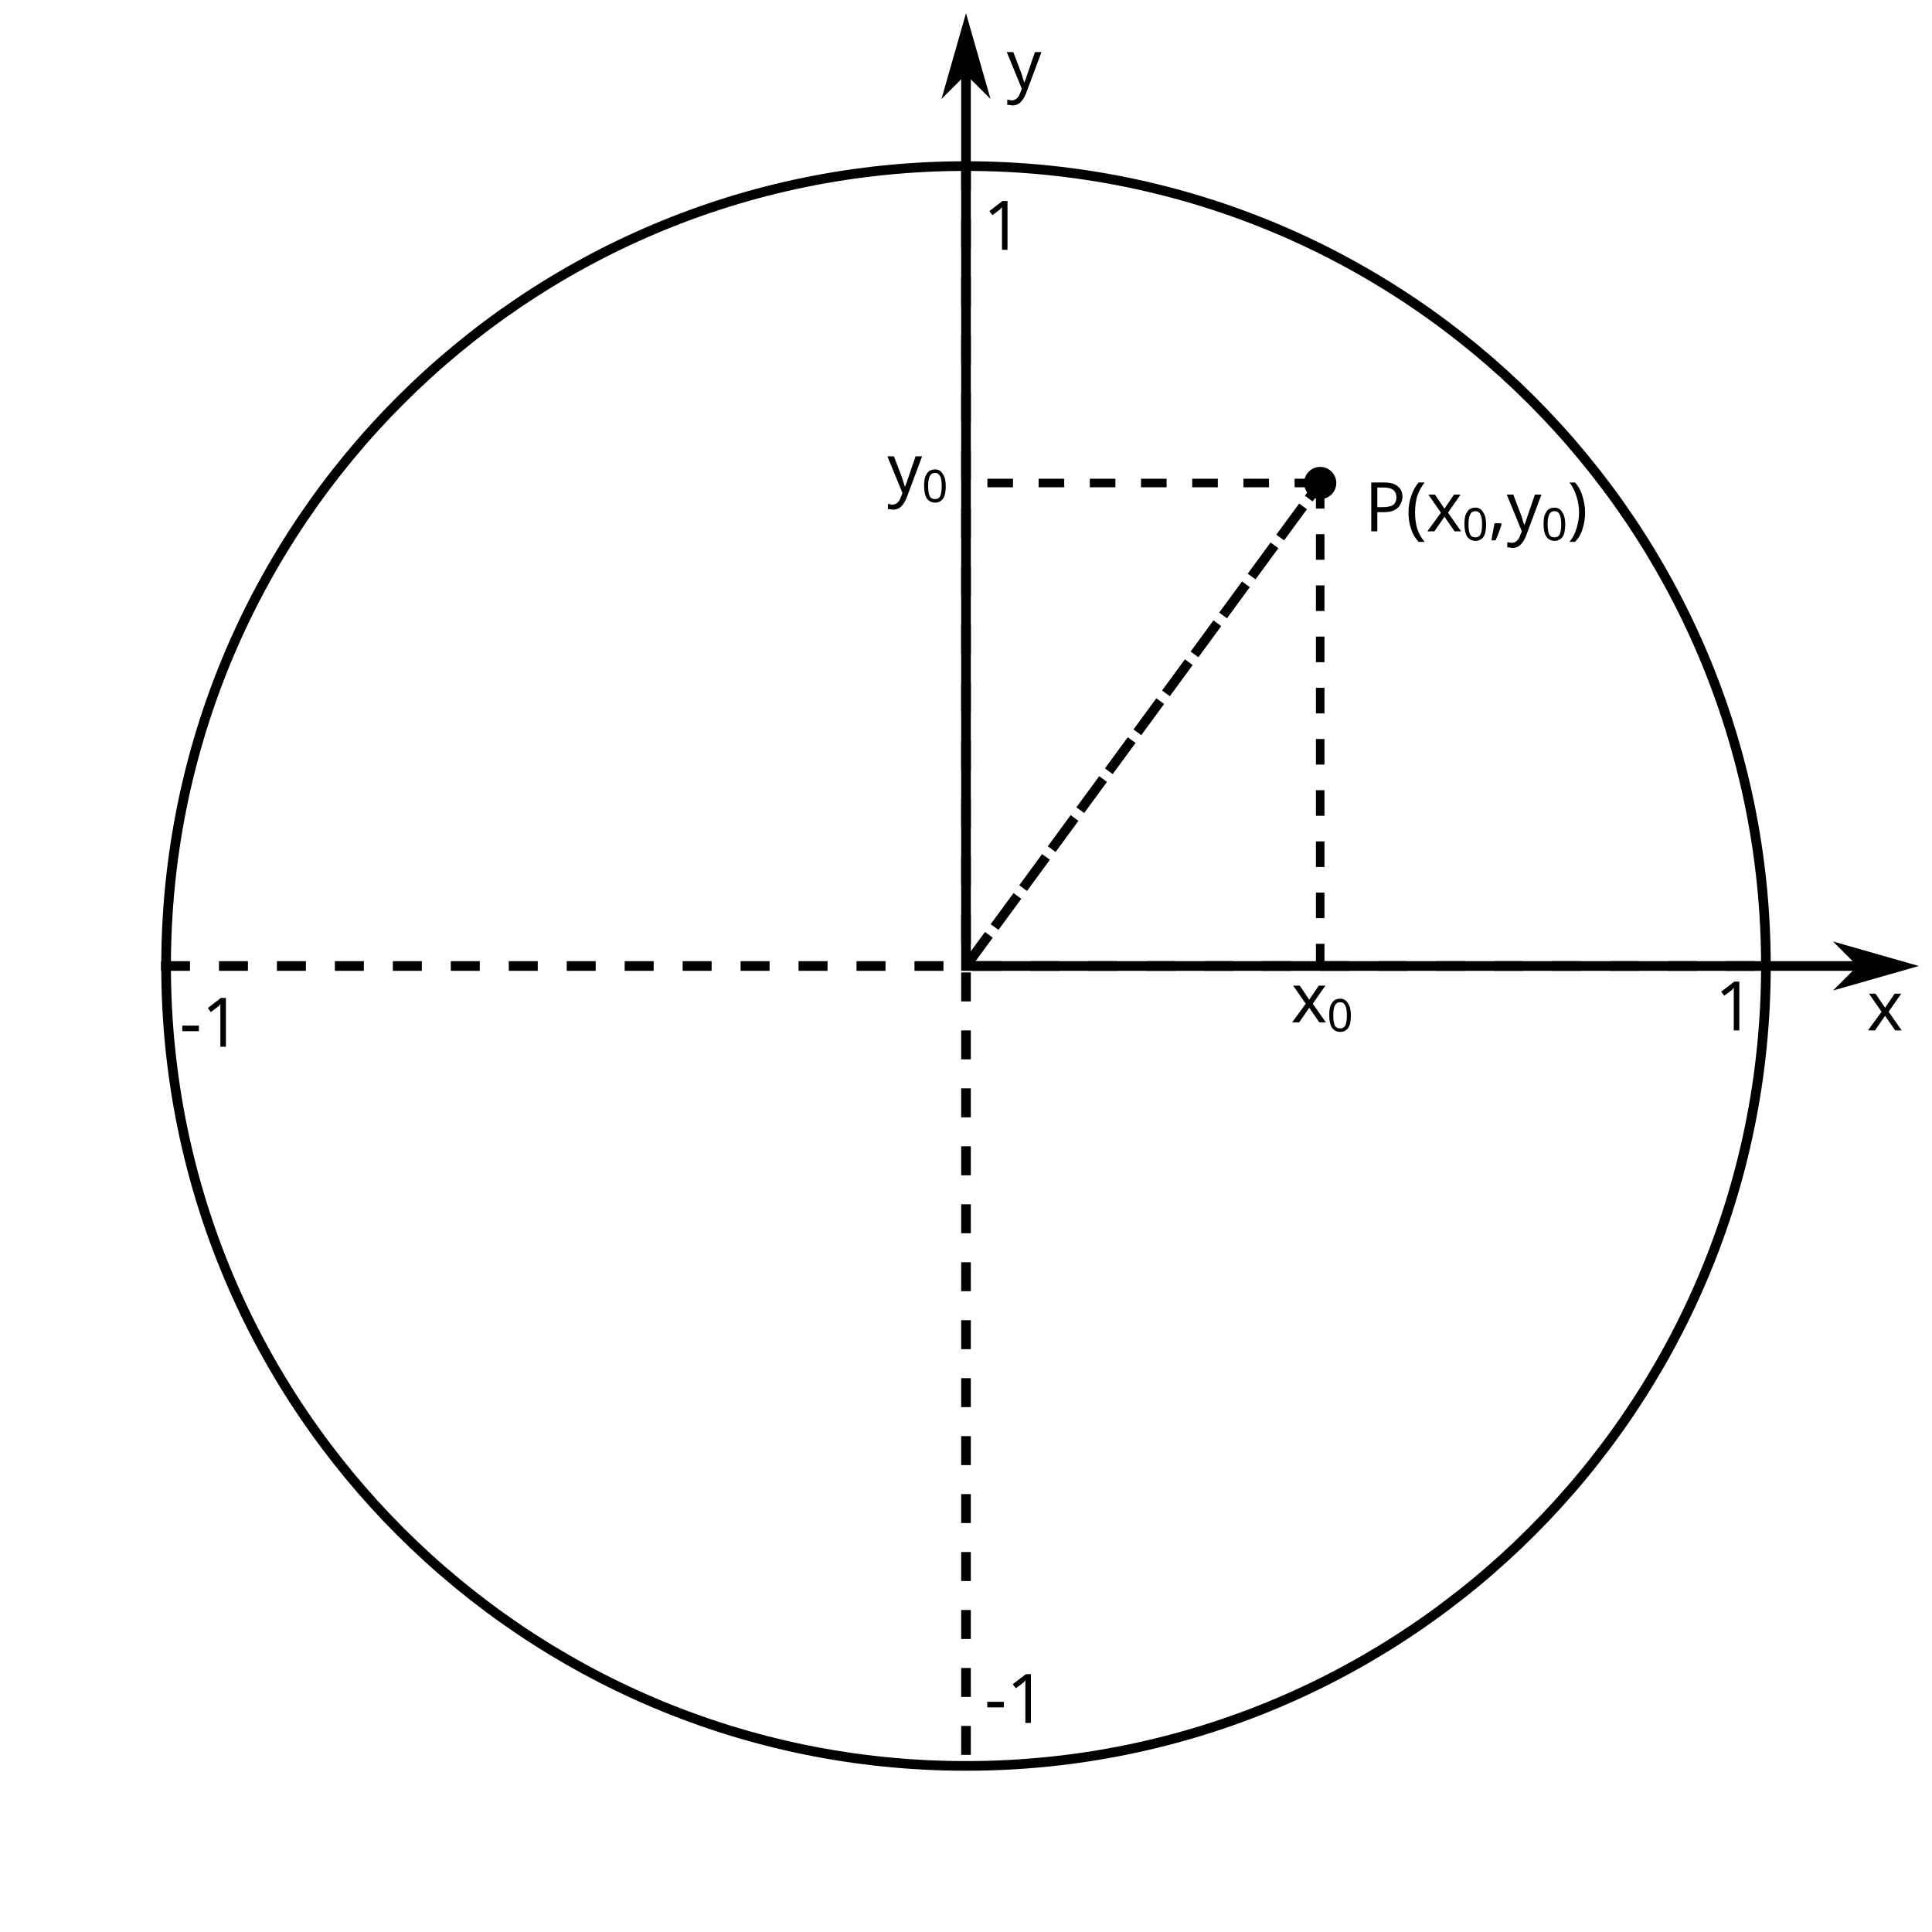
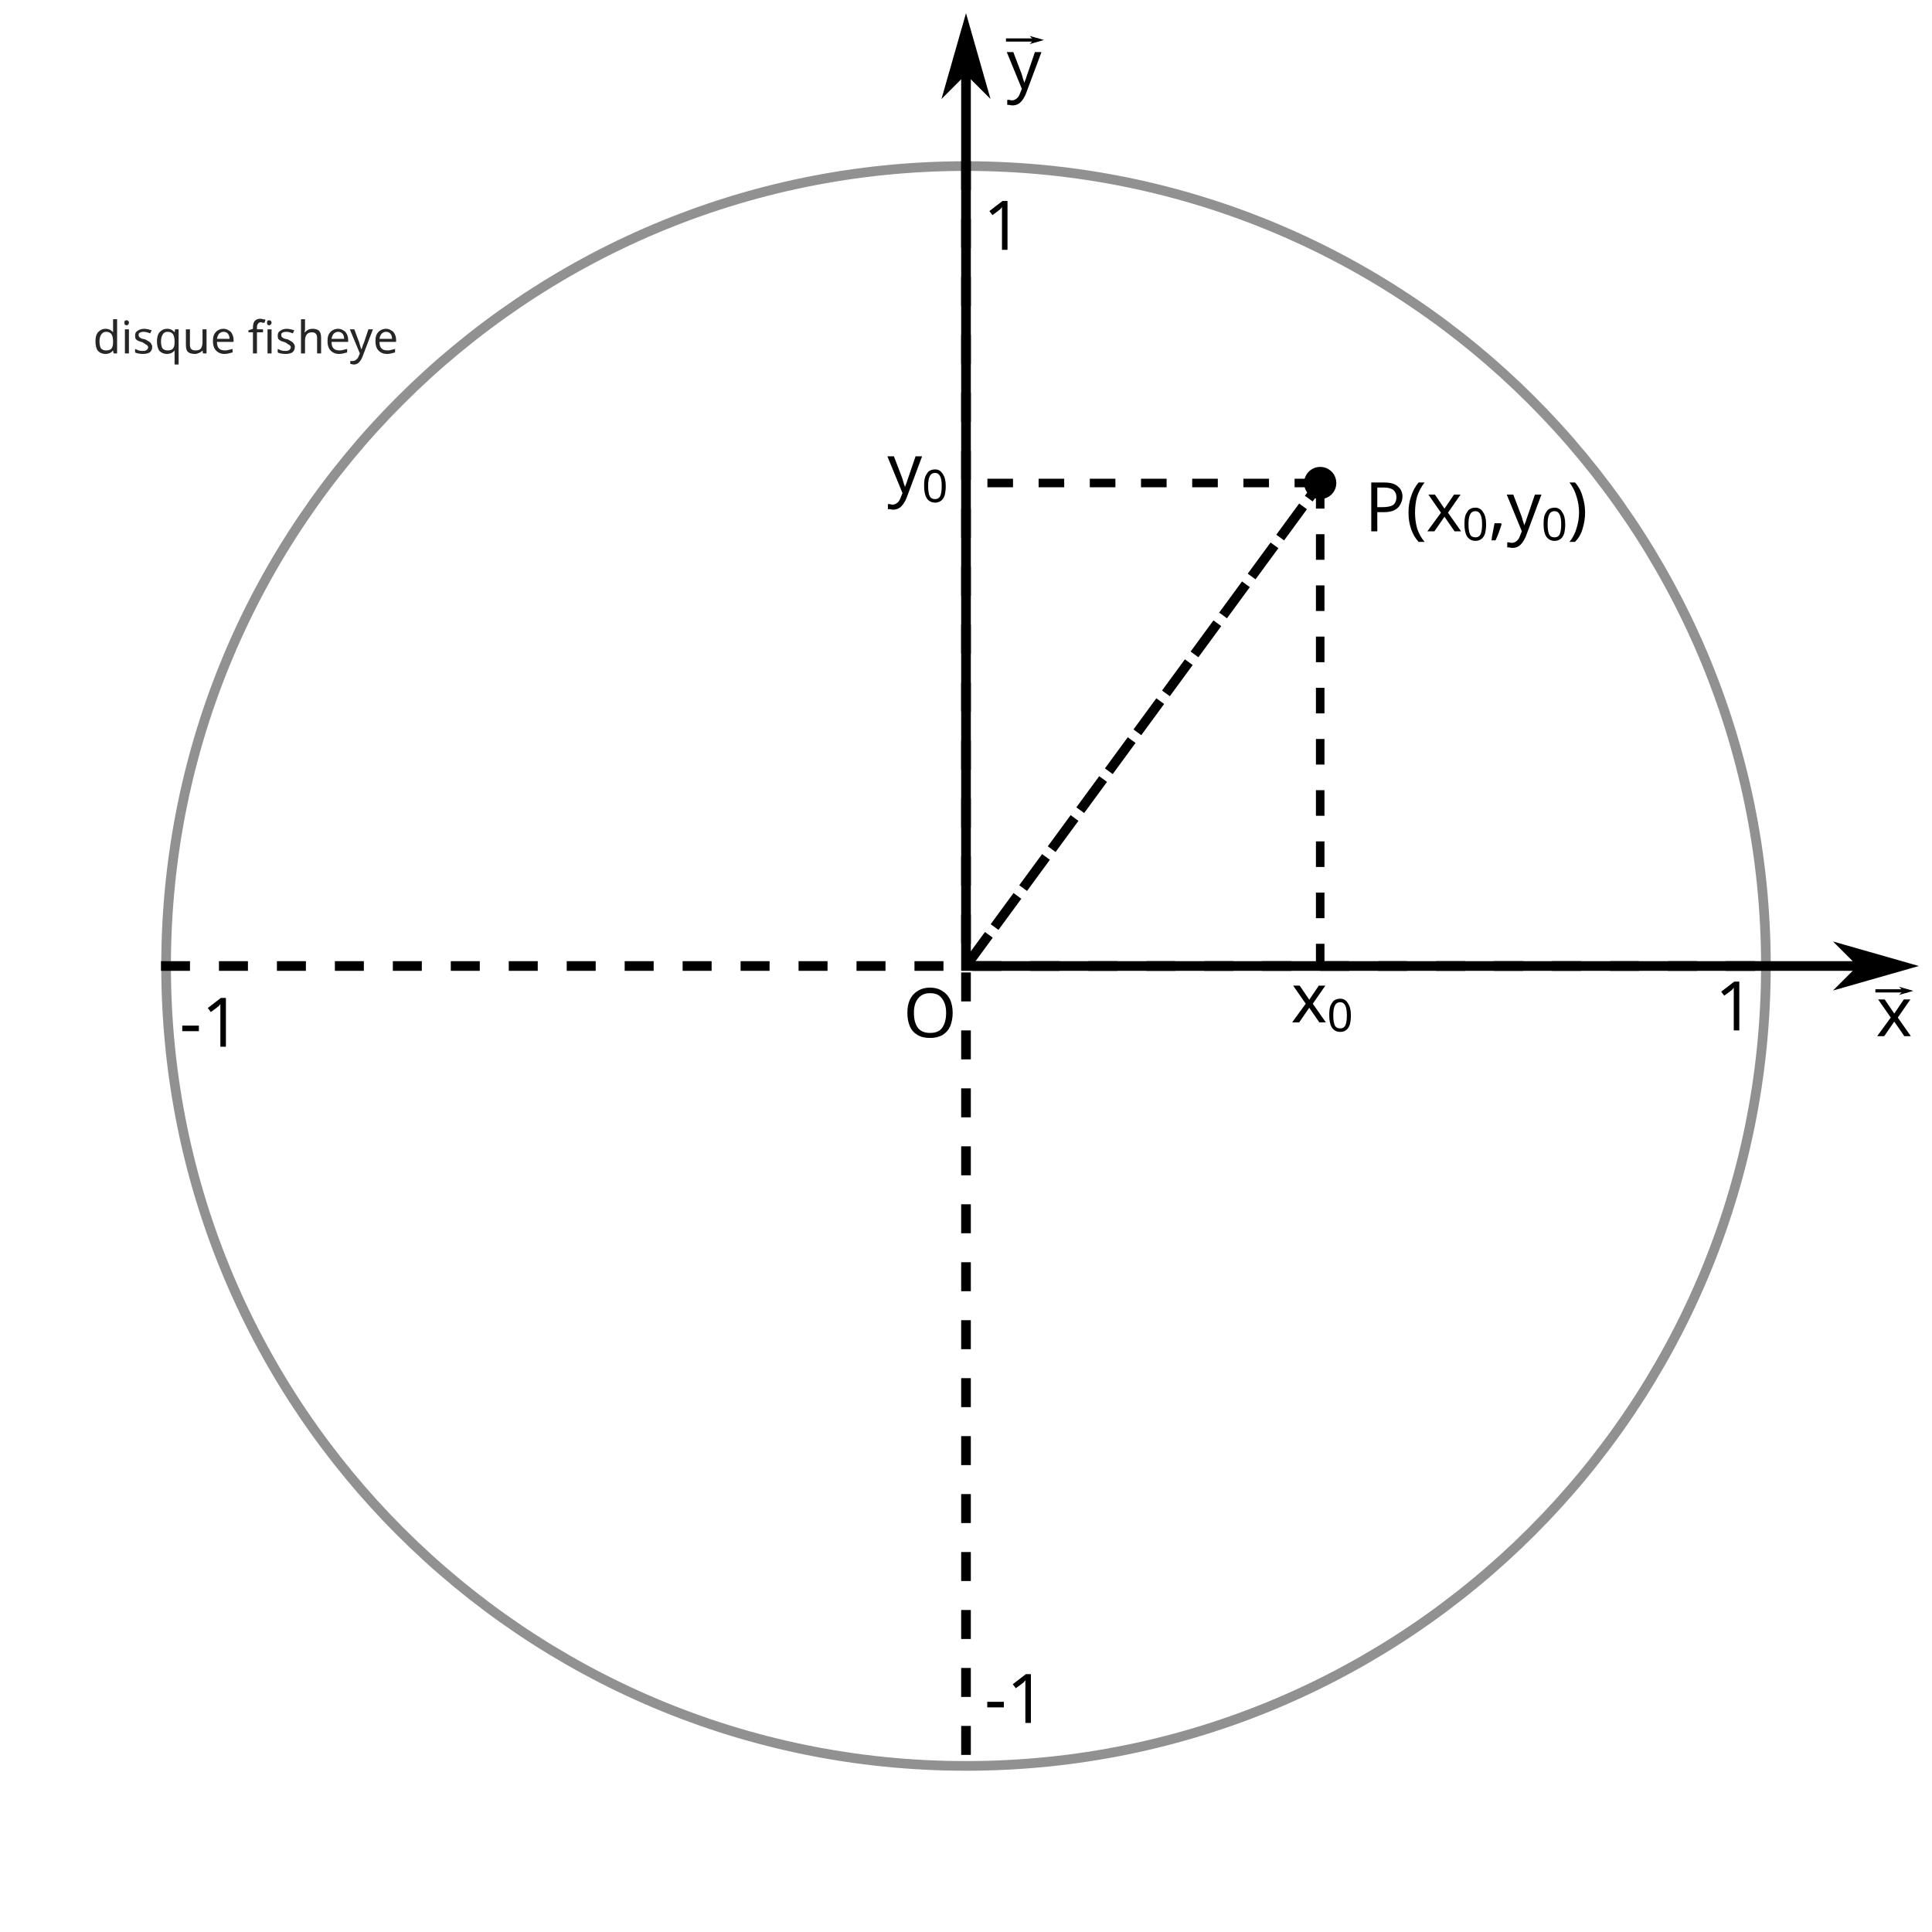
<svg xmlns="http://www.w3.org/2000/svg" width="6cm" height="6cm" viewBox="0 0 60 60" version="1.1" id="svg8">
  <defs id="defs2">
    <marker orient="auto" refY="0.0" refX="0.0" id="Arrow1Mend" style="overflow:visible;">
      <path id="path4649" d="M 0.0,0.0 L 5.0,-5.0 L -12.5,0.0 L 5.0,5.0 L 0.0,0.0 z " style="fill-rule:evenodd;stroke:#000000;stroke-width:1pt;stroke-opacity:1;fill:#000000;fill-opacity:1" transform="scale(0.4) rotate(180) translate(10,0)" />
    </marker>
    <marker orient="auto" refY="0.0" refX="0.0" id="marker5056" style="overflow:visible">
      <path id="path5054" d="M 0.0,0.0 L 5.0,-5.0 L -12.5,0.0 L 5.0,5.0 L 0.0,0.0 z " style="fill-rule:evenodd;stroke:#000000;stroke-width:1pt;stroke-opacity:1;fill:#000000;fill-opacity:1" transform="scale(0.4) translate(10,0)" />
    </marker>
    <marker orient="auto" refY="0.0" refX="0.0" id="Arrow1Send" style="overflow:visible;">
      <path id="path4655" d="M 0.0,0.0 L 5.0,-5.0 L -12.5,0.0 L 5.0,5.0 L 0.0,0.0 z " style="fill-rule:evenodd;stroke:#000000;stroke-width:1pt;stroke-opacity:1;fill:#000000;fill-opacity:1" transform="scale(0.2) rotate(180) translate(6,0)" />
    </marker>
    <marker orient="auto" refY="0.0" refX="0.0" id="Arrow1Sstart" style="overflow:visible">
      <path id="path4652" d="M 0.0,0.0 L 5.0,-5.0 L -12.5,0.0 L 5.0,5.0 L 0.0,0.0 z " style="fill-rule:evenodd;stroke:#000000;stroke-width:1pt;stroke-opacity:1;fill:#000000;fill-opacity:1" transform="scale(0.2) translate(6,0)" />
    </marker>
    <marker orient="auto" refY="0.0" refX="0.0" id="Arrow1Mstart" style="overflow:visible">
      <path id="path4646" d="M 0.0,0.0 L 5.0,-5.0 L -12.5,0.0 L 5.0,5.0 L 0.0,0.0 z " style="fill-rule:evenodd;stroke:#000000;stroke-width:1pt;stroke-opacity:1;fill:#000000;fill-opacity:1" transform="scale(0.4) translate(10,0)" />
    </marker>
    <marker orient="auto" refY="0.0" refX="0.0" id="Arrow1Lstart" style="overflow:visible">
      <path id="path4640" d="M 0.0,0.0 L 5.0,-5.0 L -12.5,0.0 L 5.0,5.0 L 0.0,0.0 z " style="fill-rule:evenodd;stroke:#000000;stroke-width:1pt;stroke-opacity:1;fill:#000000;fill-opacity:1" transform="scale(0.8) translate(12.5,0)" />
    </marker>
    <marker orient="auto" refY="0" refX="0" id="marker5056-3" style="overflow:visible">
      <path id="path5054-8" d="M 0,0 5,-5 -12.5,0 5,5 Z" style="fill:#000000;fill-opacity:1;fill-rule:evenodd;stroke:#000000;stroke-width:1pt;stroke-opacity:1" transform="matrix(0.4,0,0,0.4,4,0)" />
    </marker>
    <marker orient="auto" refY="0" refX="0" id="Arrow1Mend-5" style="overflow:visible">
      <path id="path4649-1" d="M 0,0 5,-5 -12.5,0 5,5 Z" style="fill:#000000;fill-opacity:1;fill-rule:evenodd;stroke:#000000;stroke-width:1pt;stroke-opacity:1" transform="matrix(-0.4,0,0,-0.4,-4,0)" />
    </marker>
    <marker orient="auto" refY="0" refX="0" id="Arrow1Sstart-0" style="overflow:visible">
      <path id="path4652-8" d="M 0,0 5,-5 -12.5,0 5,5 Z" style="fill:#000000;fill-opacity:1;fill-rule:evenodd;stroke:#000000;stroke-width:1pt;stroke-opacity:1" transform="matrix(0.2,0,0,0.2,1.2,0)" />
    </marker>
    <marker orient="auto" refY="0" refX="0" id="Arrow1Send-7" style="overflow:visible">
      <path id="path4655-6" d="M 0,0 5,-5 -12.5,0 5,5 Z" style="fill:#000000;fill-opacity:1;fill-rule:evenodd;stroke:#000000;stroke-width:1pt;stroke-opacity:1" transform="matrix(-0.2,0,0,-0.2,-1.2,0)" />
    </marker>
+     <marker orient="auto" refY="0" refX="0" id="Arrow1Send-5" style="overflow:visible">
+       <path id="path4655-3" d="M 0,0 5,-5 -12.5,0 5,5 Z" style="fill:#000000;fill-opacity:1;fill-rule:evenodd;stroke:#000000;stroke-width:1pt;stroke-opacity:1" transform="matrix(-0.2,0,0,-0.2,-1.2,0)" />
+     </marker>
  </defs>
  <g id="layer1" transform="translate(0,-237)">
    <g id="g5465">
-       <ellipse ry="24.842" rx="24.842" cy="267" cx="30" id="path4485" style="fill:none;fill-opacity:1;stroke:#000000;stroke-width:0.3;stroke-linecap:round;stroke-linejoin:round;stroke-miterlimit:4;stroke-dasharray:none;stroke-dashoffset:0;stroke-opacity:1" />
+       <ellipse ry="24.842" rx="24.842" cy="267" cx="30" id="path4485" style="fill:none;fill-opacity:1;stroke:#919191;stroke-width:0.3;stroke-linecap:round;stroke-linejoin:round;stroke-miterlimit:4;stroke-dasharray:none;stroke-dashoffset:0;stroke-opacity:1" />
      <path id="path4489" d="m 30,238 0,29 29,0" style="fill:none;fill-rule:evenodd;stroke:#000000;stroke-width:0.3;stroke-linecap:butt;stroke-linejoin:miter;stroke-opacity:1;marker-start:url(#marker5056);marker-end:url(#Arrow1Mend);stroke-miterlimit:4;stroke-dasharray:none" />
      <path id="path4497" d="M 5,267 H 55" style="fill:none;fill-rule:evenodd;stroke:#000000;stroke-width:0.3;stroke-linecap:butt;stroke-linejoin:miter;stroke-opacity:1;stroke-miterlimit:4;stroke-dasharray:0.9,0.9;stroke-dashoffset:0" />
      <path id="path4497-3" d="m 30,242 v 50" style="fill:none;fill-rule:evenodd;stroke:#000000;stroke-width:0.3;stroke-linecap:butt;stroke-linejoin:miter;stroke-miterlimit:4;stroke-dasharray:0.9,0.9;stroke-dashoffset:0;stroke-opacity:1" />
      <text id="text4516" y="269.511" x="5.583" style="font-style:normal;font-weight:normal;font-size:6.35px;line-height:125%;font-family:Sans;letter-spacing:0px;word-spacing:0px;fill:#000000;fill-opacity:1;stroke:none;stroke-width:0.265px;stroke-linecap:butt;stroke-linejoin:miter;stroke-opacity:1" xml:space="preserve">
        <tspan style="font-style:normal;font-variant:normal;font-weight:normal;font-stretch:normal;font-size:2.117px;font-family:'Droid Sans';-inkscape-font-specification:'Droid Sans';stroke-width:0.265px" y="269.511" x="5.583" id="tspan4514">-1</tspan>
      </text>
      <text id="text4516-3" y="290.511" x="30.583" style="font-style:normal;font-weight:normal;font-size:6.35px;line-height:125%;font-family:Sans;letter-spacing:0px;word-spacing:0px;fill:#000000;fill-opacity:1;stroke:none;stroke-width:0.265px;stroke-linecap:butt;stroke-linejoin:miter;stroke-opacity:1" xml:space="preserve">
        <tspan style="font-style:normal;font-variant:normal;font-weight:normal;font-stretch:normal;font-size:2.117px;font-family:'Droid Sans';-inkscape-font-specification:'Droid Sans';stroke-width:0.265px" y="290.511" x="30.583" id="tspan4514-7">-1</tspan>
      </text>
      <text id="text4538" y="244.756" x="30.541" style="font-style:normal;font-weight:normal;font-size:6.35px;line-height:125%;font-family:Sans;letter-spacing:0px;word-spacing:0px;fill:#000000;fill-opacity:1;stroke:none;stroke-width:0.265px;stroke-linecap:butt;stroke-linejoin:miter;stroke-opacity:1" xml:space="preserve">
        <tspan style="font-style:normal;font-variant:normal;font-weight:normal;font-stretch:normal;font-size:2.117px;font-family:'Droid Sans';-inkscape-font-specification:'Droid Sans';stroke-width:0.265px" y="244.756" x="30.541" id="tspan4536">1</tspan>
      </text>
      <text id="text4538-9" y="269" x="53.265" style="font-style:normal;font-weight:normal;font-size:6.35px;line-height:125%;font-family:Sans;letter-spacing:0px;word-spacing:0px;fill:#000000;fill-opacity:1;stroke:none;stroke-width:0.265px;stroke-linecap:butt;stroke-linejoin:miter;stroke-opacity:1" xml:space="preserve">
        <tspan style="font-style:normal;font-variant:normal;font-weight:normal;font-stretch:normal;font-size:2.117px;font-family:'Droid Sans';-inkscape-font-specification:'Droid Sans';stroke-width:0.265px" y="269" x="53.265" id="tspan4536-1">1</tspan>
      </text>
      <circle r="0.5" cy="252" cx="41" id="path4558" style="fill:#000000;fill-opacity:1;stroke:none;stroke-width:0.132;stroke-linecap:round;stroke-linejoin:round;stroke-miterlimit:4;stroke-dasharray:0.397, 0.397;stroke-dashoffset:0;stroke-opacity:1" />
      <path id="path4560" d="m 30,267 11,-15" style="fill:none;fill-rule:evenodd;stroke:#000000;stroke-width:0.3;stroke-linecap:butt;stroke-linejoin:miter;stroke-opacity:1;stroke-miterlimit:4;stroke-dasharray:1.2,0.3;stroke-dashoffset:0" />
      <text id="text4564" y="253.501" x="42.382" style="font-style:normal;font-weight:normal;font-size:6.35px;line-height:125%;font-family:Sans;letter-spacing:0px;word-spacing:0px;fill:#000000;fill-opacity:1;stroke:none;stroke-width:0.265px;stroke-linecap:butt;stroke-linejoin:miter;stroke-opacity:1" xml:space="preserve">
        <tspan style="font-style:normal;font-variant:normal;font-weight:normal;font-stretch:normal;font-size:2.117px;font-family:'Droid Sans';-inkscape-font-specification:'Droid Sans';stroke-width:0.265px" y="253.501" x="42.382" id="tspan4562">P(x<tspan style="font-size:1.411px;baseline-shift:sub" id="tspan4605">0</tspan>,y<tspan style="font-size:1.411px;baseline-shift:sub" id="tspan4601">0</tspan>)</tspan>
      </text>
      <text id="text4538-5" y="239.756" x="31.265" style="font-style:normal;font-weight:normal;font-size:6.35px;line-height:125%;font-family:Sans;letter-spacing:0px;word-spacing:0px;fill:#000000;fill-opacity:1;stroke:none;stroke-width:0.265px;stroke-linecap:butt;stroke-linejoin:miter;stroke-opacity:1" xml:space="preserve">
        <tspan style="font-style:normal;font-variant:normal;font-weight:normal;font-stretch:normal;font-size:2.117px;font-family:'Droid Sans';-inkscape-font-specification:'Droid Sans';stroke-width:0.265px" y="239.756" x="31.265" id="tspan4536-0">y</tspan>
      </text>
-       <text id="text4538-5-6" y="269" x="57.98" style="font-style:normal;font-weight:normal;font-size:6.35px;line-height:125%;font-family:Sans;letter-spacing:0px;word-spacing:0px;fill:#000000;fill-opacity:1;stroke:none;stroke-width:0.265px;stroke-linecap:butt;stroke-linejoin:miter;stroke-opacity:1" xml:space="preserve">
-         <tspan style="font-style:normal;font-variant:normal;font-weight:normal;font-stretch:normal;font-size:2.117px;font-family:'Droid Sans';-inkscape-font-specification:'Droid Sans';stroke-width:0.265px" y="269" x="57.98" id="tspan4536-0-5">x</tspan>
+       <text id="text4538-5-6" y="269.179" x="58.264" style="font-style:normal;font-weight:normal;font-size:6.35px;line-height:125%;font-family:Sans;letter-spacing:0px;word-spacing:0px;fill:#000000;fill-opacity:1;stroke:none;stroke-width:0.265px;stroke-linecap:butt;stroke-linejoin:miter;stroke-opacity:1" xml:space="preserve">
+         <tspan style="font-style:normal;font-variant:normal;font-weight:normal;font-stretch:normal;font-size:2.117px;font-family:'Droid Sans';-inkscape-font-specification:'Droid Sans';stroke-width:0.265px" y="269.179" x="58.264" id="tspan4536-0-5">x</tspan>
      </text>
      <path style="fill:none;fill-rule:evenodd;stroke:#000000;stroke-width:0.265;stroke-linecap:butt;stroke-linejoin:miter;stroke-opacity:1;stroke-miterlimit:4;stroke-dasharray:0.795,0.795;stroke-dashoffset:0" d="m 41,252 v 15" id="path4609" />
      <path style="fill:none;fill-rule:evenodd;stroke:#000000;stroke-width:0.265;stroke-linecap:butt;stroke-linejoin:miter;stroke-miterlimit:4;stroke-dasharray:0.795, 0.795;stroke-dashoffset:0;stroke-opacity:1" d="M 41,252 H 30" id="path4609-3" />
      <text id="text4564-6" y="252.313" x="27.557" style="font-style:normal;font-weight:normal;font-size:6.35px;line-height:125%;font-family:Sans;letter-spacing:0px;word-spacing:0px;fill:#000000;fill-opacity:1;stroke:none;stroke-width:0.265px;stroke-linecap:butt;stroke-linejoin:miter;stroke-opacity:1" xml:space="preserve">
        <tspan style="font-style:normal;font-variant:normal;font-weight:normal;font-stretch:normal;font-size:2.117px;font-family:'Droid Sans';-inkscape-font-specification:'Droid Sans';stroke-width:0.265px" y="252.313" x="27.557" id="tspan4562-7">y<tspan style="font-size:1.411px;baseline-shift:sub;stroke-width:0.265px" id="tspan4601-3">0</tspan>
        </tspan>
      </text>
      <text id="text4564-5" y="268.75" x="40.097" style="font-style:normal;font-weight:normal;font-size:6.35px;line-height:125%;font-family:Sans;letter-spacing:0px;word-spacing:0px;fill:#000000;fill-opacity:1;stroke:none;stroke-width:0.265px;stroke-linecap:butt;stroke-linejoin:miter;stroke-opacity:1" xml:space="preserve">
        <tspan style="font-style:normal;font-variant:normal;font-weight:normal;font-stretch:normal;font-size:2.117px;font-family:'Droid Sans';-inkscape-font-specification:'Droid Sans';stroke-width:0.265px" y="268.75" x="40.097" id="tspan4562-6">x<tspan style="font-size:1.411px;baseline-shift:sub;stroke-width:0.265px" id="tspan4605-2">0</tspan>
        </tspan>
      </text>
+       <text id="text4564-6-3" y="269.221" x="28.053" style="font-style:normal;font-weight:normal;font-size:6.35px;line-height:125%;font-family:Sans;letter-spacing:0px;word-spacing:0px;fill:#000000;fill-opacity:1;stroke:none;stroke-width:0.265px;stroke-linecap:butt;stroke-linejoin:miter;stroke-opacity:1" xml:space="preserve">
+         <tspan style="font-style:normal;font-variant:normal;font-weight:normal;font-stretch:normal;font-size:2.117px;font-family:'Droid Sans';-inkscape-font-specification:'Droid Sans';stroke-width:0.265px" y="269.221" x="28.053" id="tspan4562-7-6">O</tspan>
+       </text>
+       <path style="fill:none;fill-rule:evenodd;stroke:#000000;stroke-width:0.1;stroke-linecap:butt;stroke-linejoin:miter;stroke-miterlimit:4;stroke-dasharray:none;stroke-opacity:1;marker-end:url(#Arrow1Send)" d="m 31.242,238.242 h 1" id="path4625" />
+       <path style="fill:none;fill-rule:evenodd;stroke:#000000;stroke-width:0.1;stroke-linecap:butt;stroke-linejoin:miter;stroke-miterlimit:4;stroke-dasharray:none;stroke-opacity:1;marker-end:url(#Arrow1Send-5)" d="m 58.242,267.772 h 1" id="path4625-5" />
+       <text xml:space="preserve" style="font-style:normal;font-weight:normal;font-size:6.35px;line-height:125%;font-family:Sans;letter-spacing:0px;word-spacing:0px;fill:#262626;fill-opacity:1;stroke:none;stroke-width:0.265px;stroke-linecap:butt;stroke-linejoin:miter;stroke-opacity:1" x="2.886" y="247.977" id="text21148">
+         <tspan id="tspan21146" x="2.886" y="247.977" style="font-size:1.411px;fill:#262626;fill-opacity:1;stroke-width:0.265px">disque fisheye</tspan>
+       </text>
    </g>
  </g>
</svg>
